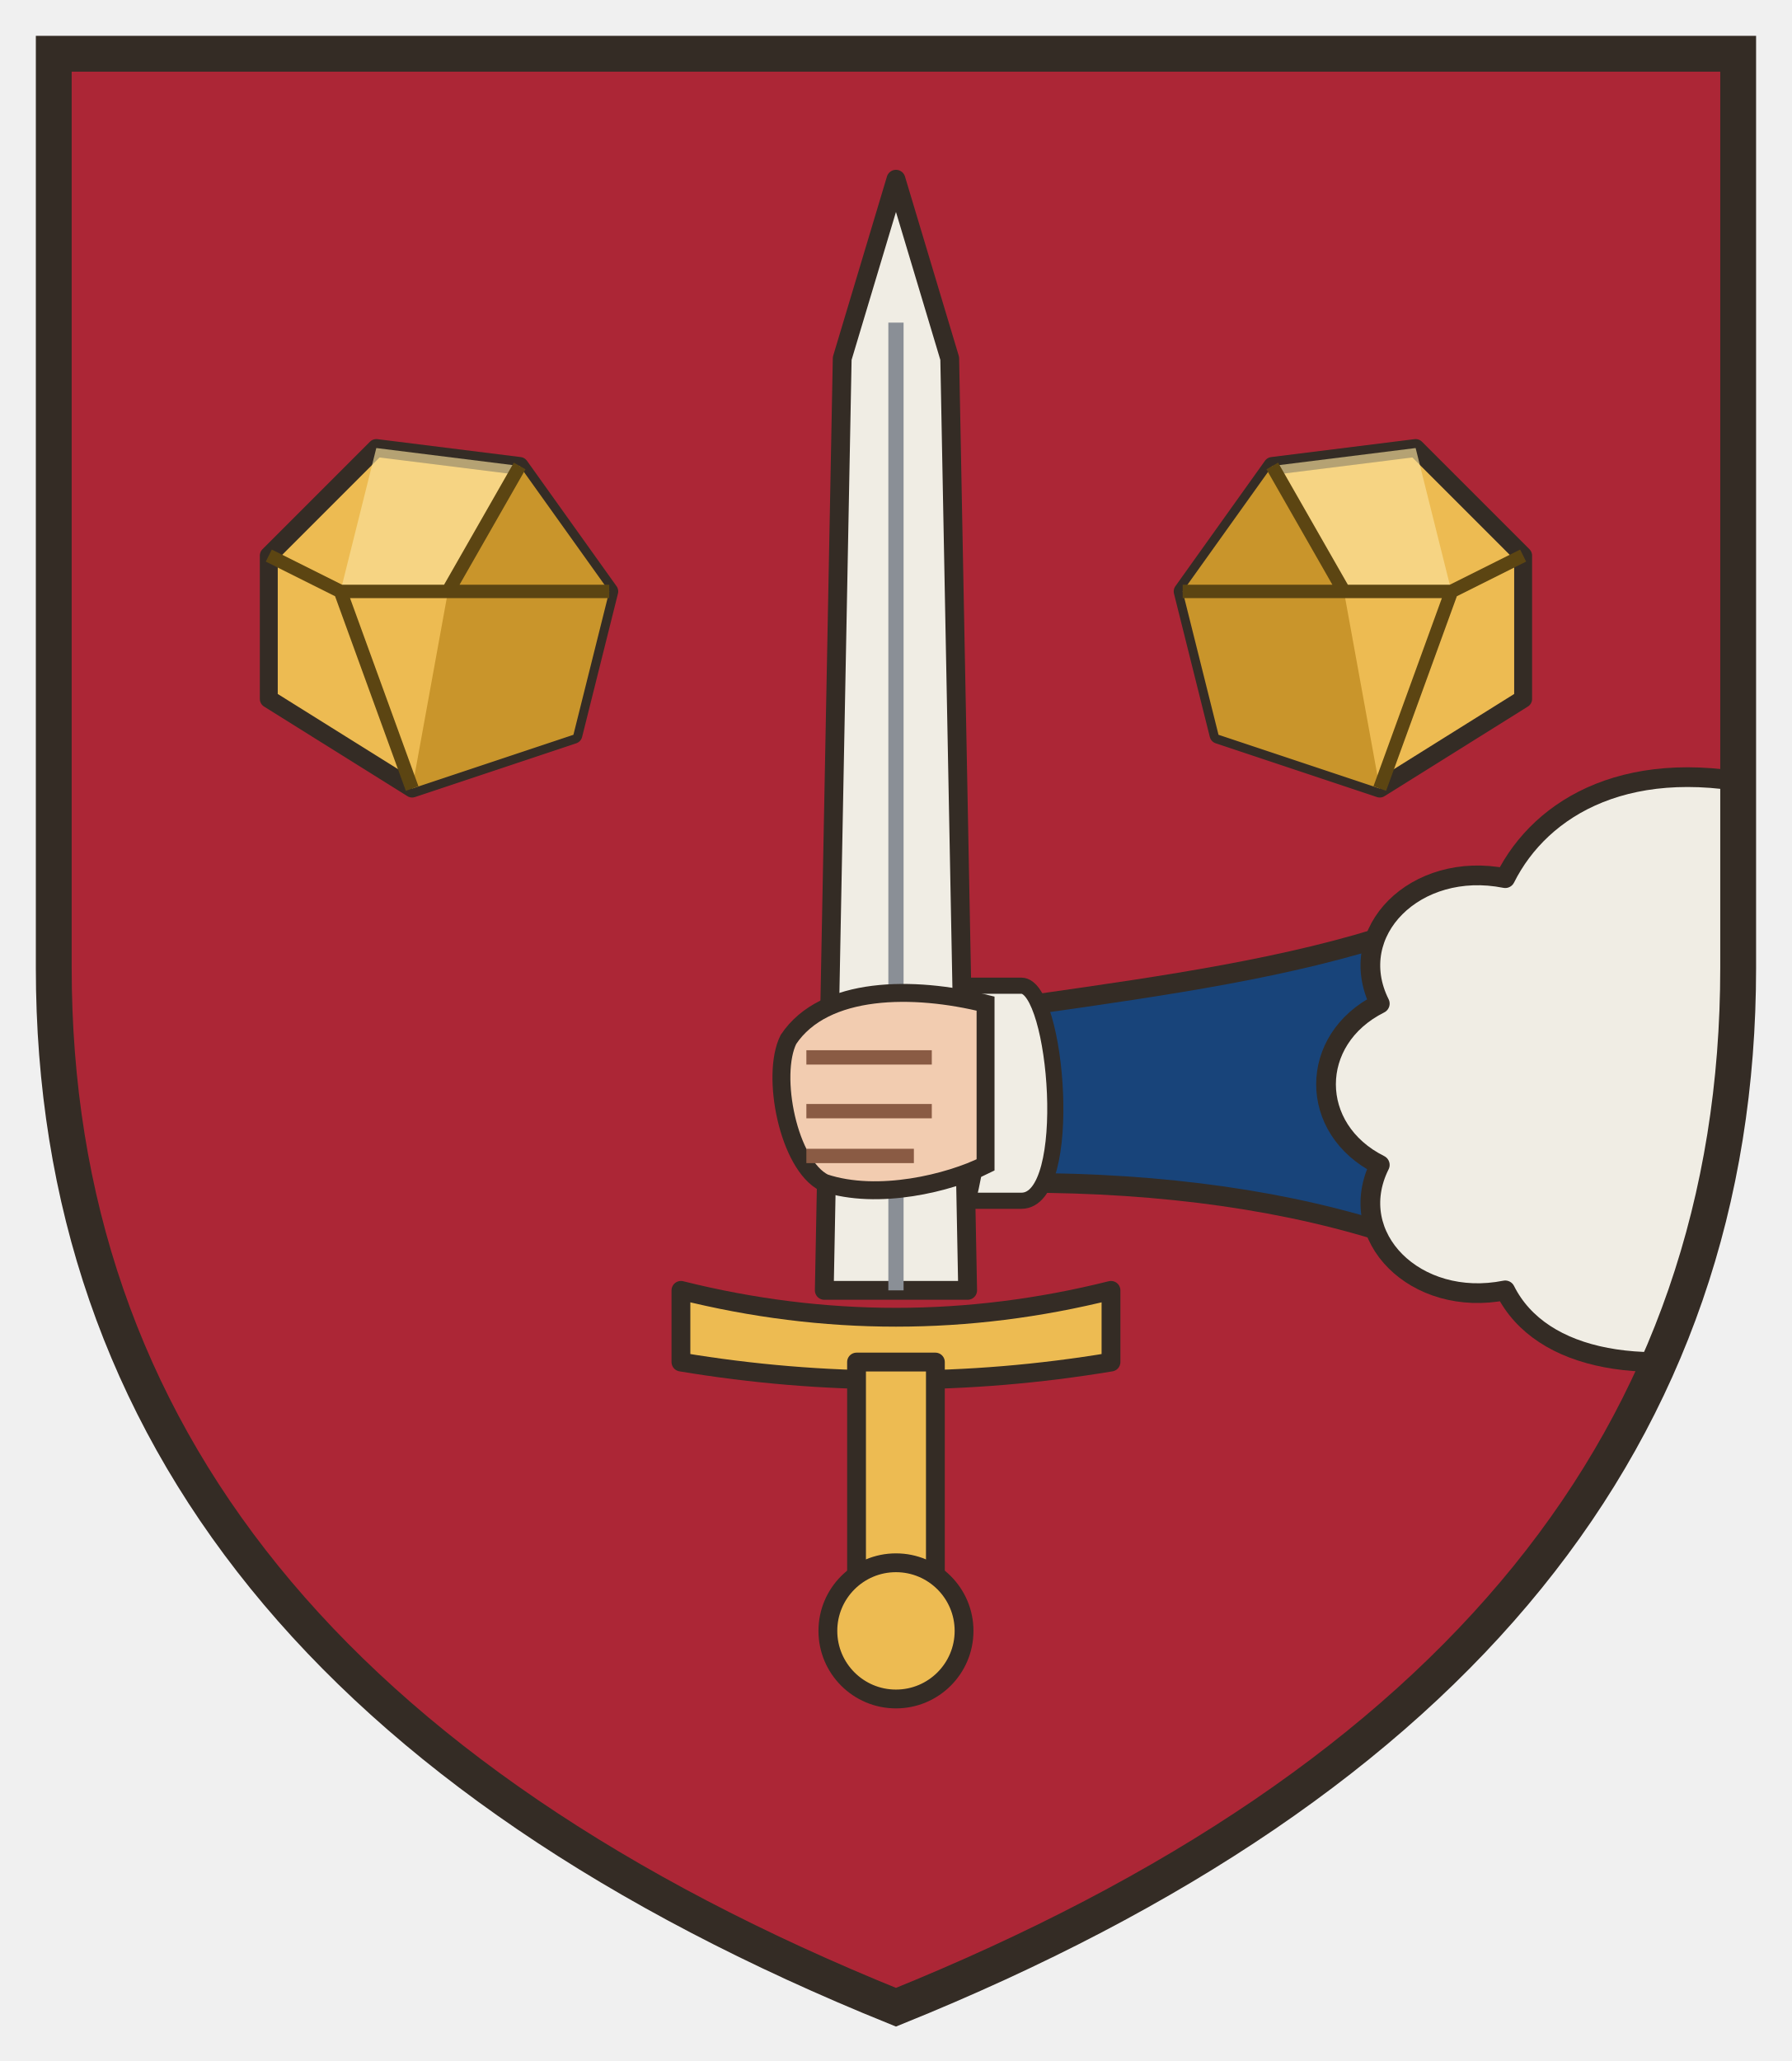
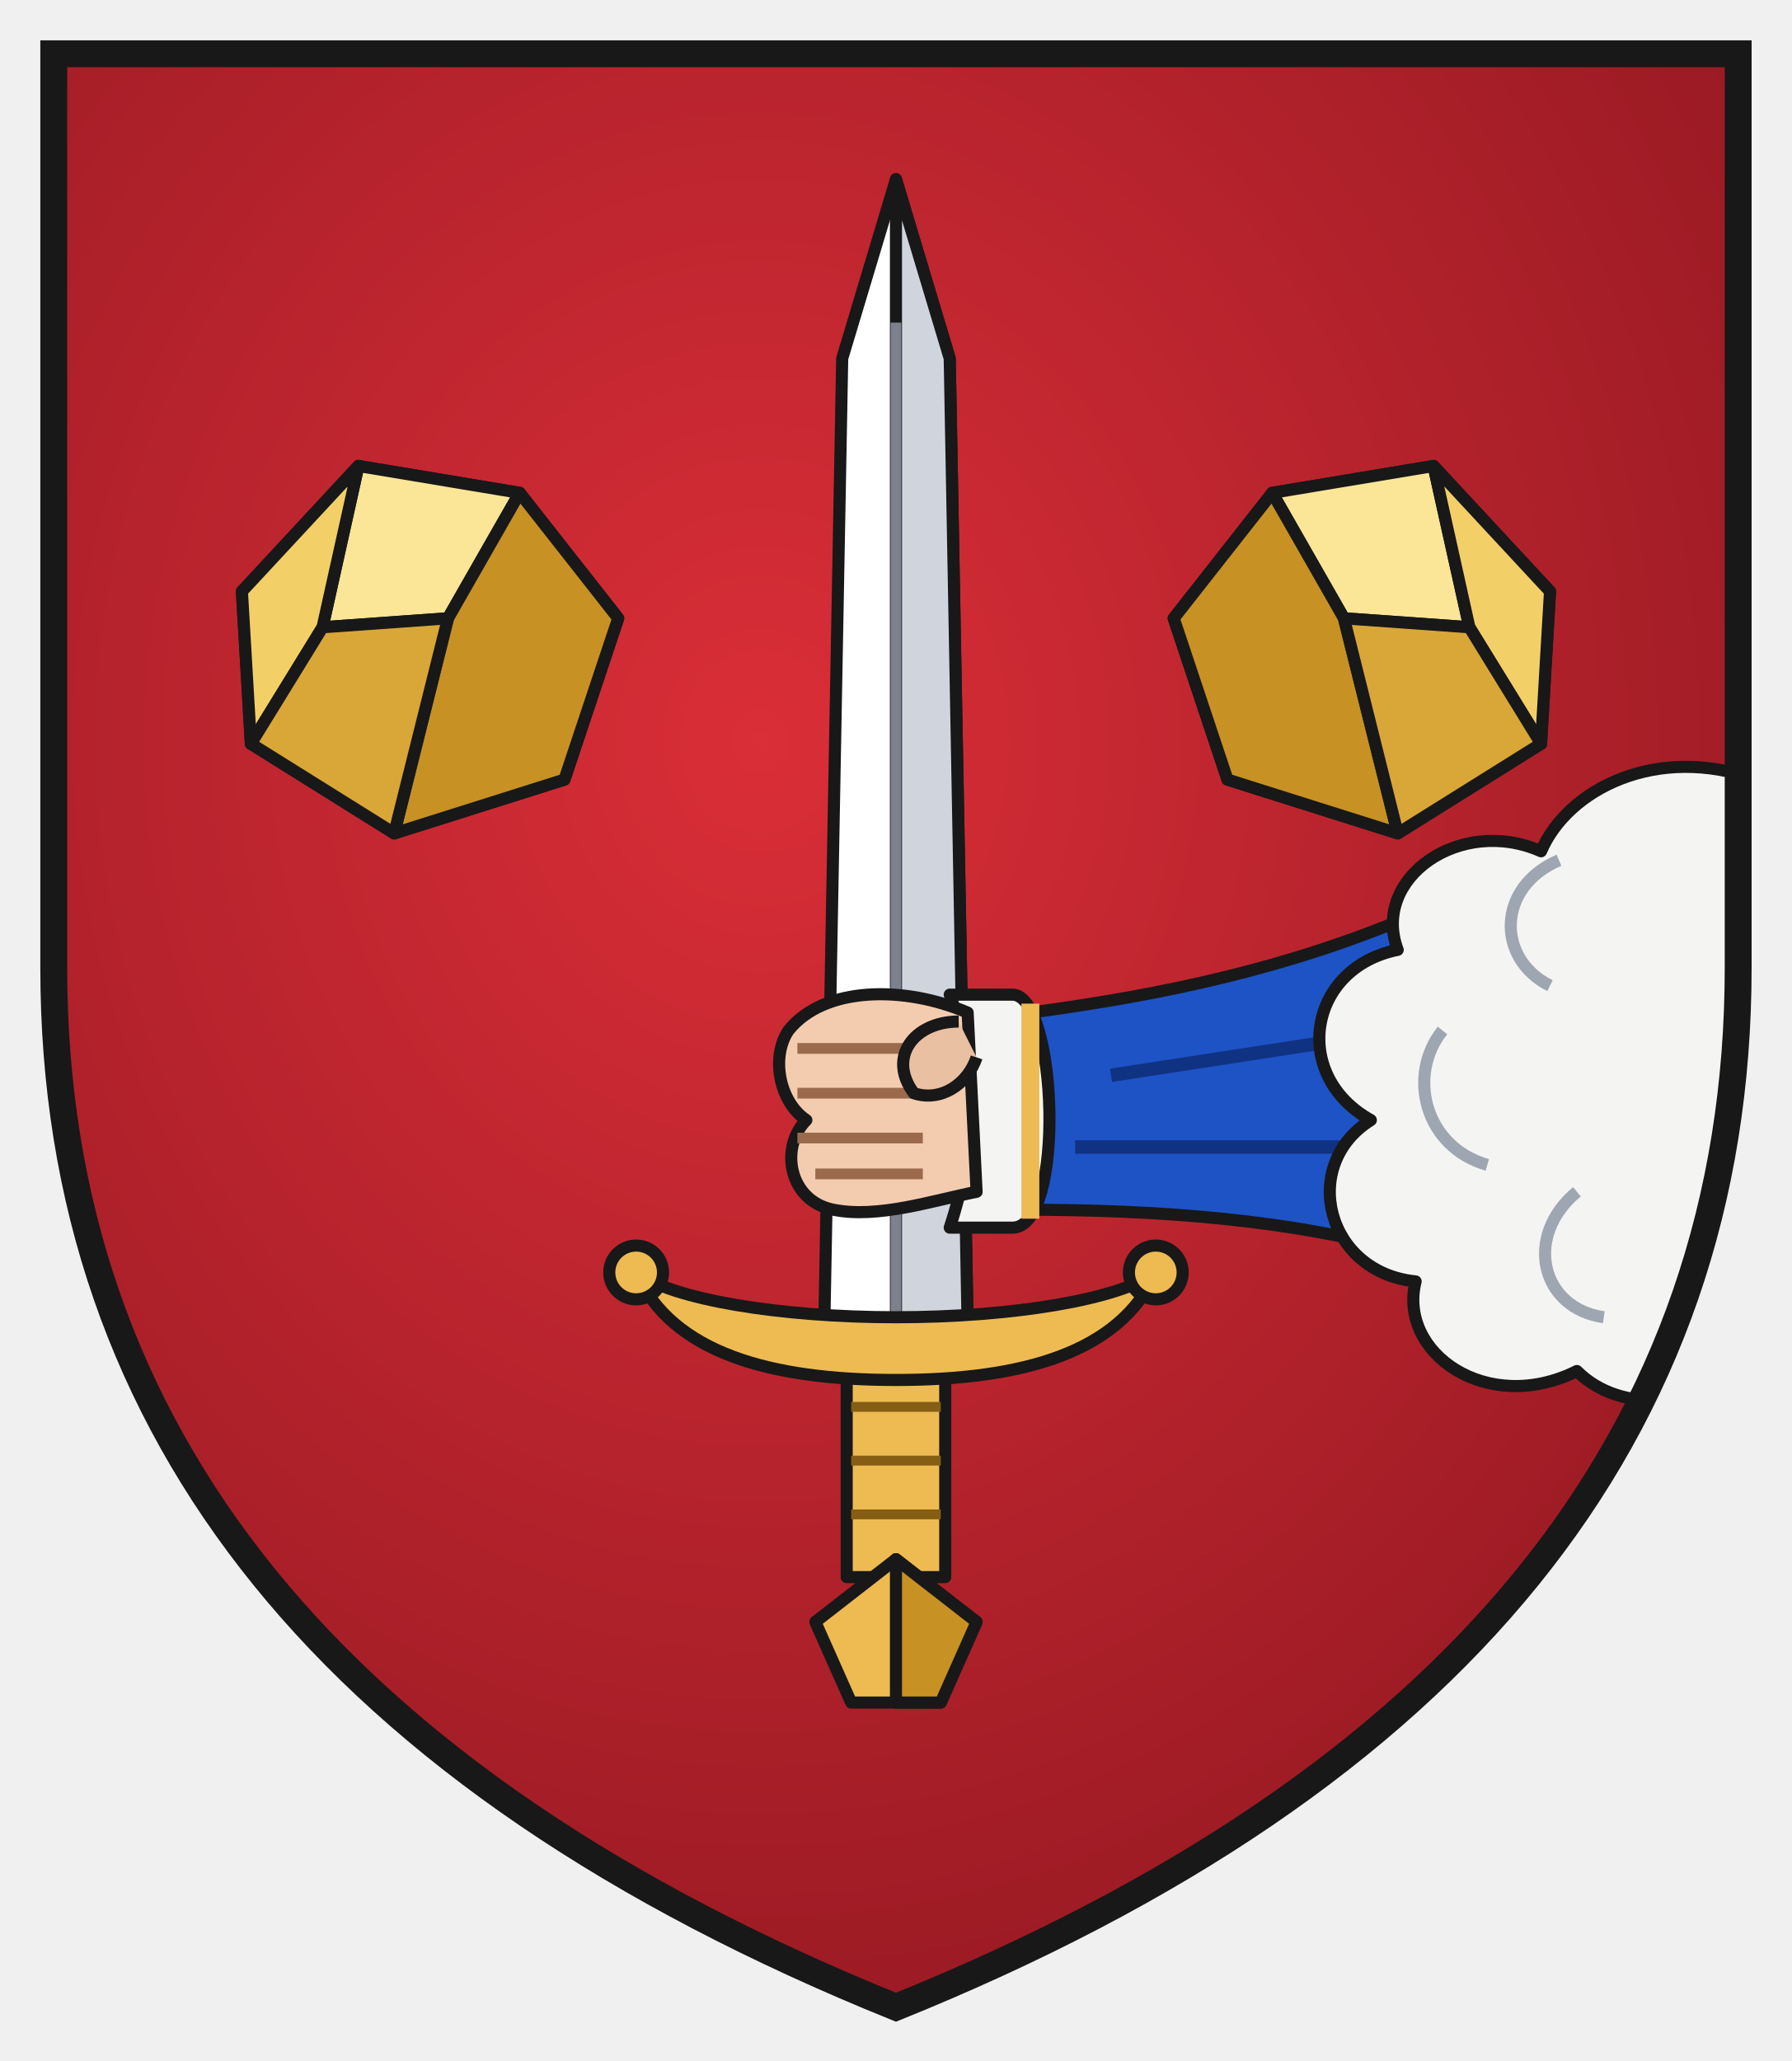
- <svg xmlns="http://www.w3.org/2000/svg" xmlns:xlink="http://www.w3.org/1999/xlink" width="100" height="115" viewBox="0 0 100 115" role="img">
+ <svg xmlns="http://www.w3.org/2000/svg" xmlns:xlink="http://www.w3.org/1999/xlink" width="200" height="230" viewBox="0 0 200 230" role="img">
  <defs>
+     <radialGradient id="gules-grad" cx="42%" cy="35%" r="72%">
+       <stop offset="0%" stop-color="#da2e38" />
+       <stop offset="100%" stop-color="#961922" />
+     </radialGradient>
    <clipPath id="ecu">
-       <path d="M3 3H97V54Q97 93 50 112Q3 93 3 54Z" />
+       <path d="M6 6H194V108Q194 186 100 224Q6 186 6 108Z" />
    </clipPath>
-     <g id="caillou-or">
-       <polygon points="-9,-3 -3,-9 5,-8 10,-1 8,7 -1,10 -9,5" fill="#edbb52" stroke="#342c25" stroke-width="1" stroke-linejoin="round" />
-       <polygon points="-3,-9 5,-8 1,-1 -5,-1" fill="#fae29c" opacity="0.65" />
-       <polygon points="10,-1 8,7 -1,10 1,-1 5,-8" fill="#c9952b" />
-       <path d="M-9,-3L-5,-1L1,-1L5,-8M-5,-1L-1,10M1,-1L10,-1" fill="none" stroke="#5c4512" stroke-width="0.75" />
+     <g id="caillou-or" stroke="#181818" stroke-width="1.35" stroke-linejoin="round">
+       <polygon points="-20,-6 -7,-20 11,-17 22,-3 16,15 -3,21 -19,11" fill="#edbb52" />
+       <polygon points="-7,-20 11,-17 3,-3 -11,-2" fill="#fae696" />
+       <polygon points="-20,-6 -7,-20 -11,-2 -19,11" fill="#f3cf68" />
+       <polygon points="22,-3 16,15 -3,21 3,-3 11,-17" fill="#c79124" />
+       <polygon points="-19,11 -11,-2 3,-3 -3,21" fill="#d9a638" />
    </g>
  </defs>
  <g clip-path="url(#ecu)">
-     <path fill="#ac2636" d="M3 3H97V54Q97 93 50 112Q3 93 3 54Z" />
-     <use xlink:href="#caillou-or" transform="translate(24 34)" />
-     <use xlink:href="#caillou-or" transform="translate(76 34) scale(-1 1)" />
-     <g stroke="#342c25" stroke-width="1.05" stroke-linejoin="round">
-       <polygon points="46,72 47,20 50,10 53,20 54,72" fill="#f0ede4" />
-       <line x1="50" y1="18" x2="50" y2="72" stroke="#8a8f96" stroke-width="0.85" />
-       <path d="M38 72Q50 75 62 72V76Q50 78 38 76Z" fill="#edbb52" />
-       <rect x="47.8" y="76" width="4.4" height="12" fill="#edbb52" />
-       <circle cx="50" cy="91" r="3.8" fill="#edbb52" />
+     <path fill="url(#gules-grad)" d="M6 6H194V108Q194 186 100 224Q6 186 6 108Z" />
+     <use xlink:href="#caillou-or" transform="translate(47 72)" />
+     <use xlink:href="#caillou-or" transform="translate(153 72) scale(-1 1)" />
+     <g stroke="#181818" stroke-width="1.35" stroke-linejoin="round">
+       <polygon points="92,148 94,40 100,20 106,40 108,148" fill="#ffffff" />
+       <polygon points="100,20 106,40 108,148 100,148" fill="#d0d5dd" />
+       <line x1="100" y1="36" x2="100" y2="148" stroke="#7c828d" stroke-width="1.2" />
+       <rect x="94.5" y="152" width="11" height="24" fill="#edbb52" />
+       <path d="M95 157H105M95 163H105M95 169H105" stroke="#855e14" stroke-width="1.1" />
+       <polygon points="100,174 109,181 105,190 95,190 91,181" fill="#edbb52" />
+       <polygon points="100,174 109,181 105,190 100,190" fill="#c79124" />
+       <path d="M71 142C75 151 86 154 100 154C114 154 125 151 129 142C125 145 113 147 100 147C87 147 75 145 71 142Z" fill="#edbb52" />
+       <circle cx="71" cy="142" r="3" fill="#edbb52" />
+       <circle cx="129" cy="142" r="3" fill="#edbb52" />
    </g>
-     <path d="M58 56C65 55 72 54 78 52V69C72 67 65 66 57 66Z" fill="#18447a" stroke="#342c25" stroke-width="1.1" stroke-linejoin="round" />
-     <path d="M57 55C59 55 60 67 57 67H54C55 63 55 59 54 55Z" fill="#f0ede4" stroke="#342c25" stroke-width="0.9" />
-     <path d="M55 56C51 55 46 55 44 58C43 60 44 65 46 66C49 67 53 66 55 65Z" fill="#f2ccb0" stroke="#342c25" stroke-width="1" />
-     <path d="M45 59H52M45 62H52M45 64.5H51" stroke="#8a5b44" stroke-width="0.8" />
-     <path d="M99 44C91 42 86 45 84 49C79 48 75 52 77 56C73 58 73 63 77 65C75 69 79 73 84 72C86 76 92 77 99 75Z" fill="#f0ede4" stroke="#342c25" stroke-width="1.1" stroke-linejoin="round" />
+     <g stroke="#181818" stroke-width="1.35" stroke-linejoin="round">
+       <path d="M115 113C130 111 144 108 158 102V140C144 136 129 135 114 135Z" fill="#1e53c6" />
+       <path d="M124 120L150 116M120 128L153 128" fill="none" stroke="#103282" stroke-width="1.5" />
+       <path d="M113 111C118 111 119 137 113 137H106C109 128 109 119 106 111Z" fill="#f4f4f2" />
+       <line x1="115" y1="112" x2="115" y2="136" stroke="#edbb52" stroke-width="2" />
+       <path d="M108 113C101 110 92 110 88 115C86 118 87 123 90 125C87 128 88 134 93 135C98 136 104 134 109 133Z" fill="#f3ccb0" />
+       <path d="M89 117H103M89 122H103M89 127H103M91 131H103" fill="none" stroke="#9b6a4c" stroke-width="1.2" />
+       <path d="M107 114C102 114 99 118 102 122C105 123 108 121 109 118" fill="#eac0a2" />
+       <path d="M196 87C185 83 175 88 172 95C163 91 153 98 156 106C146 108 144 120 153 125C145 130 148 142 158 143C156 151 166 158 176 153C181 158 190 157 196 152Z" fill="#f4f4f2" />
+       <path d="M174 96C167 99 167 107 173 110M161 115C157 120 159 128 166 130M176 133C170 138 172 146 179 147" fill="none" stroke="#9ea6b2" stroke-width="1.35" />
+     </g>
  </g>
-   <path d="M3 3H97V54Q97 93 50 112Q3 93 3 54Z" fill="none" stroke="#342c25" stroke-width="2" />
+   <path d="M6 6H194V108Q194 186 100 224Q6 186 6 108Z" fill="none" stroke="#181818" stroke-width="3" />
</svg>
